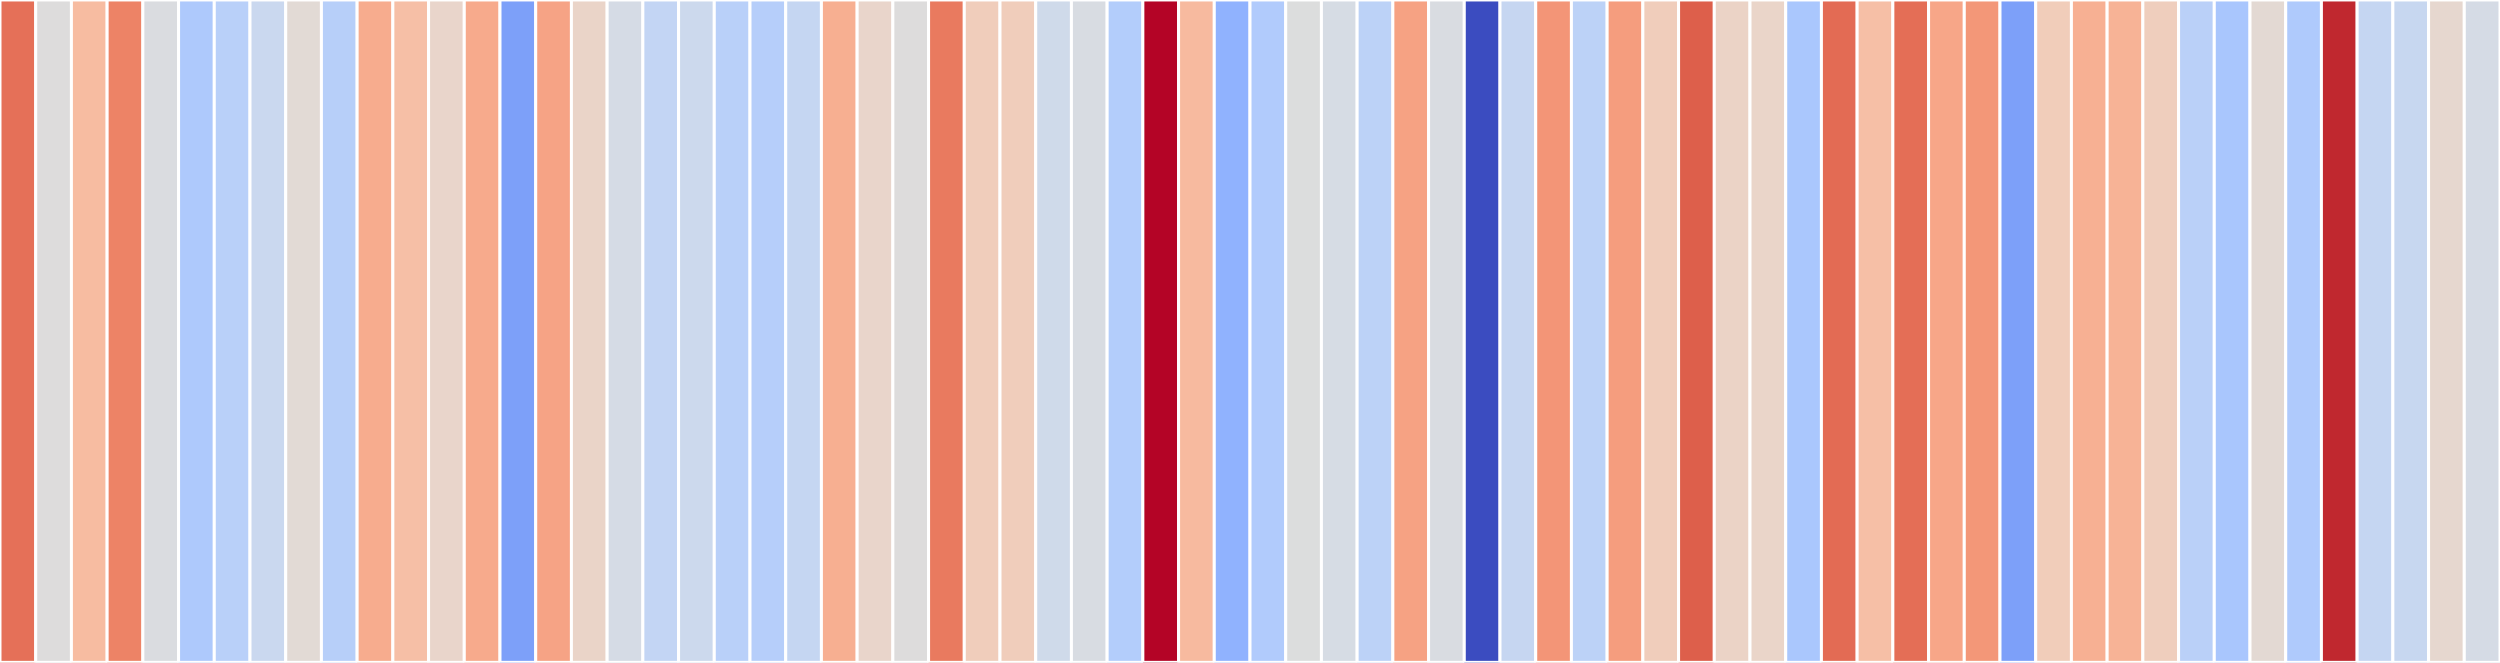
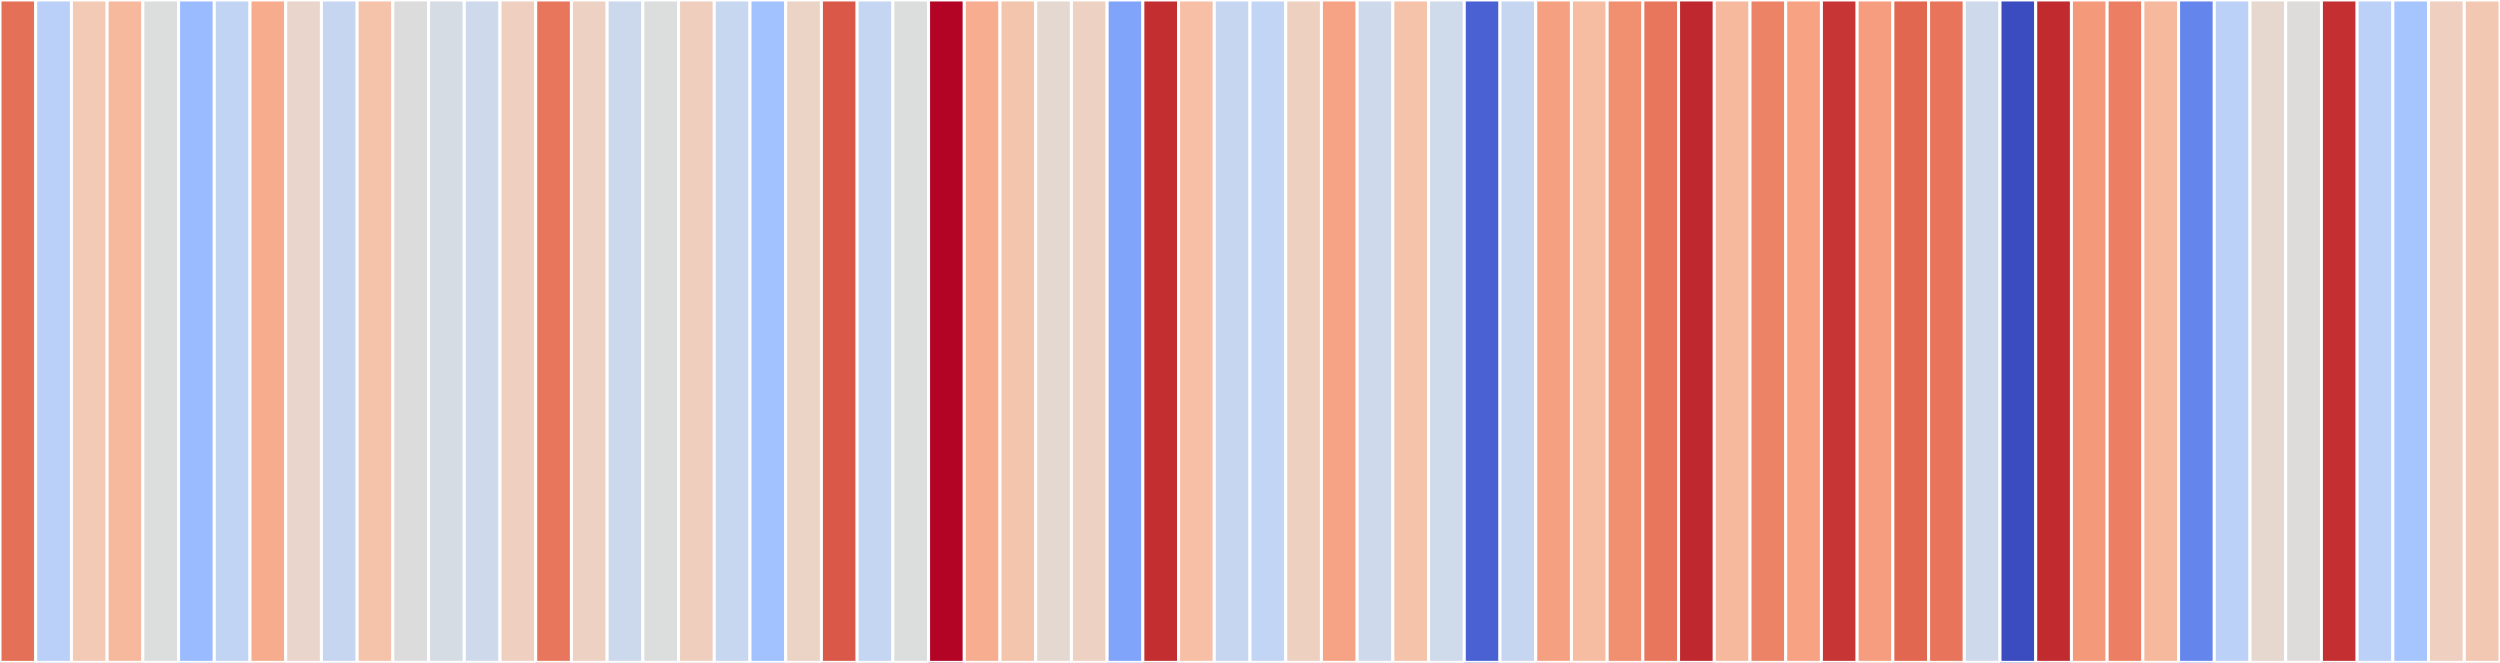
<svg xmlns="http://www.w3.org/2000/svg" width="837pt" height="221.76pt" viewBox="0 0 837 221.76" version="1.1">
  <defs>
    <style type="text/css">*{stroke-linejoin: round; stroke-linecap: butt}</style>
  </defs>
  <g id="figure_1">
    <g id="patch_1">
      <path d="M 0 221.76  L 837 221.76  L 837 0  L 0 0  z " style="fill: #ffffff" />
    </g>
    <g id="axes_1">
      <g id="QuadMesh_1">
-         <path d="M 0 -0  L 11.957 -0  L 11.957 221.76  L 0 221.76  L 0 -0  " clip-path="url(#p9d6cbf2f3e)" style="fill: #e57058; stroke: #ffffff" />
-         <path d="M 11.957 -0  L 23.914 -0  L 23.914 221.76  L 11.957 221.76  L 11.957 -0  " clip-path="url(#p9d6cbf2f3e)" style="fill: #dddcdc; stroke: #ffffff" />
-         <path d="M 23.914 -0  L 35.871 -0  L 35.871 221.76  L 23.914 221.76  L 23.914 -0  " clip-path="url(#p9d6cbf2f3e)" style="fill: #f7bca1; stroke: #ffffff" />
-         <path d="M 35.871 -0  L 47.829 -0  L 47.829 221.76  L 35.871 221.76  L 35.871 -0  " clip-path="url(#p9d6cbf2f3e)" style="fill: #ed8366; stroke: #ffffff" />
-         <path d="M 47.829 -0  L 59.786 -0  L 59.786 221.76  L 47.829 221.76  L 47.829 -0  " clip-path="url(#p9d6cbf2f3e)" style="fill: #dadce0; stroke: #ffffff" />
-         <path d="M 59.786 -0  L 71.743 -0  L 71.743 221.76  L 59.786 221.76  L 59.786 -0  " clip-path="url(#p9d6cbf2f3e)" style="fill: #aec9fc; stroke: #ffffff" />
-         <path d="M 71.743 -0  L 83.7 -0  L 83.7 221.76  L 71.743 221.76  L 71.743 -0  " clip-path="url(#p9d6cbf2f3e)" style="fill: #b9d0f9; stroke: #ffffff" />
-         <path d="M 83.7 -0  L 95.657 -0  L 95.657 221.76  L 83.7 221.76  L 83.7 -0  " clip-path="url(#p9d6cbf2f3e)" style="fill: #cad8ef; stroke: #ffffff" />
-         <path d="M 95.657 -0  L 107.614 -0  L 107.614 221.76  L 95.657 221.76  L 95.657 -0  " clip-path="url(#p9d6cbf2f3e)" style="fill: #e2dad5; stroke: #ffffff" />
-         <path d="M 107.614 -0  L 119.571 -0  L 119.571 221.76  L 107.614 221.76  L 107.614 -0  " clip-path="url(#p9d6cbf2f3e)" style="fill: #b7cff9; stroke: #ffffff" />
-         <path d="M 119.571 -0  L 131.529 -0  L 131.529 221.76  L 119.571 221.76  L 119.571 -0  " clip-path="url(#p9d6cbf2f3e)" style="fill: #f7ac8e; stroke: #ffffff" />
-         <path d="M 131.529 -0  L 143.486 -0  L 143.486 221.76  L 131.529 221.76  L 131.529 -0  " clip-path="url(#p9d6cbf2f3e)" style="fill: #f6bfa6; stroke: #ffffff" />
-         <path d="M 143.486 -0  L 155.443 -0  L 155.443 221.76  L 143.486 221.76  L 143.486 -0  " clip-path="url(#p9d6cbf2f3e)" style="fill: #e9d5cb; stroke: #ffffff" />
-         <path d="M 155.443 -0  L 167.4 -0  L 167.4 221.76  L 155.443 221.76  L 155.443 -0  " clip-path="url(#p9d6cbf2f3e)" style="fill: #f7aa8c; stroke: #ffffff" />
-         <path d="M 167.4 -0  L 179.357 -0  L 179.357 221.76  L 167.4 221.76  L 167.4 -0  " clip-path="url(#p9d6cbf2f3e)" style="fill: #7da0f9; stroke: #ffffff" />
-         <path d="M 179.357 -0  L 191.314 -0  L 191.314 221.76  L 179.357 221.76  L 179.357 -0  " clip-path="url(#p9d6cbf2f3e)" style="fill: #f6a385; stroke: #ffffff" />
-         <path d="M 191.314 -0  L 203.271 -0  L 203.271 221.76  L 191.314 221.76  L 191.314 -0  " clip-path="url(#p9d6cbf2f3e)" style="fill: #ead4c8; stroke: #ffffff" />
-         <path d="M 203.271 -0  L 215.229 -0  L 215.229 221.76  L 203.271 221.76  L 203.271 -0  " clip-path="url(#p9d6cbf2f3e)" style="fill: #d5dbe5; stroke: #ffffff" />
-         <path d="M 215.229 -0  L 227.186 -0  L 227.186 221.76  L 215.229 221.76  L 215.229 -0  " clip-path="url(#p9d6cbf2f3e)" style="fill: #c3d5f4; stroke: #ffffff" />
-         <path d="M 227.186 -0  L 239.143 -0  L 239.143 221.76  L 227.186 221.76  L 227.186 -0  " clip-path="url(#p9d6cbf2f3e)" style="fill: #ccd9ed; stroke: #ffffff" />
-         <path d="M 239.143 -0  L 251.1 -0  L 251.1 221.76  L 239.143 221.76  L 239.143 -0  " clip-path="url(#p9d6cbf2f3e)" style="fill: #b9d0f9; stroke: #ffffff" />
-         <path d="M 251.1 -0  L 263.057 -0  L 263.057 221.76  L 251.1 221.76  L 251.1 -0  " clip-path="url(#p9d6cbf2f3e)" style="fill: #b6cefa; stroke: #ffffff" />
-         <path d="M 263.057 -0  L 275.014 -0  L 275.014 221.76  L 263.057 221.76  L 263.057 -0  " clip-path="url(#p9d6cbf2f3e)" style="fill: #c5d6f2; stroke: #ffffff" />
-         <path d="M 275.014 -0  L 286.971 -0  L 286.971 221.76  L 275.014 221.76  L 275.014 -0  " clip-path="url(#p9d6cbf2f3e)" style="fill: #f7af91; stroke: #ffffff" />
-         <path d="M 286.971 -0  L 298.929 -0  L 298.929 221.76  L 286.971 221.76  L 286.971 -0  " clip-path="url(#p9d6cbf2f3e)" style="fill: #e9d5cb; stroke: #ffffff" />
-         <path d="M 298.929 -0  L 310.886 -0  L 310.886 221.76  L 298.929 221.76  L 298.929 -0  " clip-path="url(#p9d6cbf2f3e)" style="fill: #dddcdc; stroke: #ffffff" />
-         <path d="M 310.886 -0  L 322.843 -0  L 322.843 221.76  L 310.886 221.76  L 310.886 -0  " clip-path="url(#p9d6cbf2f3e)" style="fill: #e97a5f; stroke: #ffffff" />
-         <path d="M 322.843 -0  L 334.8 -0  L 334.8 221.76  L 322.843 221.76  L 322.843 -0  " clip-path="url(#p9d6cbf2f3e)" style="fill: #f0cdbb; stroke: #ffffff" />
-         <path d="M 334.8 -0  L 346.757 -0  L 346.757 221.76  L 334.8 221.76  L 334.8 -0  " clip-path="url(#p9d6cbf2f3e)" style="fill: #f0cdbb; stroke: #ffffff" />
-         <path d="M 346.757 -0  L 358.714 -0  L 358.714 221.76  L 346.757 221.76  L 346.757 -0  " clip-path="url(#p9d6cbf2f3e)" style="fill: #cfdaea; stroke: #ffffff" />
-         <path d="M 358.714 -0  L 370.671 -0  L 370.671 221.76  L 358.714 221.76  L 358.714 -0  " clip-path="url(#p9d6cbf2f3e)" style="fill: #d8dce2; stroke: #ffffff" />
-         <path d="M 370.671 -0  L 382.629 -0  L 382.629 221.76  L 370.671 221.76  L 370.671 -0  " clip-path="url(#p9d6cbf2f3e)" style="fill: #b3cdfb; stroke: #ffffff" />
-         <path d="M 382.629 -0  L 394.586 -0  L 394.586 221.76  L 382.629 221.76  L 382.629 -0  " clip-path="url(#p9d6cbf2f3e)" style="fill: #b40426; stroke: #ffffff" />
-         <path d="M 394.586 -0  L 406.543 -0  L 406.543 221.76  L 394.586 221.76  L 394.586 -0  " clip-path="url(#p9d6cbf2f3e)" style="fill: #f7ba9f; stroke: #ffffff" />
-         <path d="M 406.543 -0  L 418.5 -0  L 418.5 221.76  L 406.543 221.76  L 406.543 -0  " clip-path="url(#p9d6cbf2f3e)" style="fill: #90b2fe; stroke: #ffffff" />
-         <path d="M 418.5 -0  L 430.457 -0  L 430.457 221.76  L 418.5 221.76  L 418.5 -0  " clip-path="url(#p9d6cbf2f3e)" style="fill: #b1cbfc; stroke: #ffffff" />
-         <path d="M 430.457 -0  L 442.414 -0  L 442.414 221.76  L 430.457 221.76  L 430.457 -0  " clip-path="url(#p9d6cbf2f3e)" style="fill: #dcdddd; stroke: #ffffff" />
-         <path d="M 442.414 -0  L 454.371 -0  L 454.371 221.76  L 442.414 221.76  L 442.414 -0  " clip-path="url(#p9d6cbf2f3e)" style="fill: #d6dce4; stroke: #ffffff" />
-         <path d="M 454.371 -0  L 466.329 -0  L 466.329 221.76  L 454.371 221.76  L 454.371 -0  " clip-path="url(#p9d6cbf2f3e)" style="fill: #bcd2f7; stroke: #ffffff" />
-         <path d="M 466.329 -0  L 478.286 -0  L 478.286 221.76  L 466.329 221.76  L 466.329 -0  " clip-path="url(#p9d6cbf2f3e)" style="fill: #f6a283; stroke: #ffffff" />
-         <path d="M 478.286 -0  L 490.243 -0  L 490.243 221.76  L 478.286 221.76  L 478.286 -0  " clip-path="url(#p9d6cbf2f3e)" style="fill: #d9dce1; stroke: #ffffff" />
-         <path d="M 490.243 -0  L 502.2 -0  L 502.2 221.76  L 490.243 221.76  L 490.243 -0  " clip-path="url(#p9d6cbf2f3e)" style="fill: #3b4cc0; stroke: #ffffff" />
-         <path d="M 502.2 -0  L 514.157 -0  L 514.157 221.76  L 502.2 221.76  L 502.2 -0  " clip-path="url(#p9d6cbf2f3e)" style="fill: #c6d6f1; stroke: #ffffff" />
-         <path d="M 514.157 -0  L 526.114 -0  L 526.114 221.76  L 514.157 221.76  L 514.157 -0  " clip-path="url(#p9d6cbf2f3e)" style="fill: #f39577; stroke: #ffffff" />
-         <path d="M 526.114 -0  L 538.071 -0  L 538.071 221.76  L 526.114 221.76  L 526.114 -0  " clip-path="url(#p9d6cbf2f3e)" style="fill: #bcd2f7; stroke: #ffffff" />
-         <path d="M 538.071 -0  L 550.029 -0  L 550.029 221.76  L 538.071 221.76  L 538.071 -0  " clip-path="url(#p9d6cbf2f3e)" style="fill: #f59d7e; stroke: #ffffff" />
-         <path d="M 550.029 -0  L 561.986 -0  L 561.986 221.76  L 550.029 221.76  L 550.029 -0  " clip-path="url(#p9d6cbf2f3e)" style="fill: #f0cdbb; stroke: #ffffff" />
-         <path d="M 561.986 -0  L 573.943 -0  L 573.943 221.76  L 561.986 221.76  L 561.986 -0  " clip-path="url(#p9d6cbf2f3e)" style="fill: #dd5f4b; stroke: #ffffff" />
-         <path d="M 573.943 -0  L 585.9 -0  L 585.9 221.76  L 573.943 221.76  L 573.943 -0  " clip-path="url(#p9d6cbf2f3e)" style="fill: #ebd3c6; stroke: #ffffff" />
-         <path d="M 585.9 -0  L 597.857 -0  L 597.857 221.76  L 585.9 221.76  L 585.9 -0  " clip-path="url(#p9d6cbf2f3e)" style="fill: #ead5c9; stroke: #ffffff" />
-         <path d="M 597.857 -0  L 609.814 -0  L 609.814 221.76  L 597.857 221.76  L 597.857 -0  " clip-path="url(#p9d6cbf2f3e)" style="fill: #aac7fd; stroke: #ffffff" />
-         <path d="M 609.814 -0  L 621.771 -0  L 621.771 221.76  L 609.814 221.76  L 609.814 -0  " clip-path="url(#p9d6cbf2f3e)" style="fill: #e36b54; stroke: #ffffff" />
-         <path d="M 621.771 -0  L 633.729 -0  L 633.729 221.76  L 621.771 221.76  L 621.771 -0  " clip-path="url(#p9d6cbf2f3e)" style="fill: #f6bfa6; stroke: #ffffff" />
-         <path d="M 633.729 -0  L 645.686 -0  L 645.686 221.76  L 633.729 221.76  L 633.729 -0  " clip-path="url(#p9d6cbf2f3e)" style="fill: #e46e56; stroke: #ffffff" />
-         <path d="M 645.686 -0  L 657.643 -0  L 657.643 221.76  L 645.686 221.76  L 645.686 -0  " clip-path="url(#p9d6cbf2f3e)" style="fill: #f7a688; stroke: #ffffff" />
-         <path d="M 657.643 -0  L 669.6 -0  L 669.6 221.76  L 657.643 221.76  L 657.643 -0  " clip-path="url(#p9d6cbf2f3e)" style="fill: #f39778; stroke: #ffffff" />
-         <path d="M 669.6 -0  L 681.557 -0  L 681.557 221.76  L 669.6 221.76  L 669.6 -0  " clip-path="url(#p9d6cbf2f3e)" style="fill: #7da0f9; stroke: #ffffff" />
-         <path d="M 681.557 -0  L 693.514 -0  L 693.514 221.76  L 681.557 221.76  L 681.557 -0  " clip-path="url(#p9d6cbf2f3e)" style="fill: #f1cdba; stroke: #ffffff" />
-         <path d="M 693.514 -0  L 705.471 -0  L 705.471 221.76  L 693.514 221.76  L 693.514 -0  " clip-path="url(#p9d6cbf2f3e)" style="fill: #f7b093; stroke: #ffffff" />
-         <path d="M 705.471 -0  L 717.429 -0  L 717.429 221.76  L 705.471 221.76  L 705.471 -0  " clip-path="url(#p9d6cbf2f3e)" style="fill: #f7b396; stroke: #ffffff" />
-         <path d="M 717.429 -0  L 729.386 -0  L 729.386 221.76  L 717.429 221.76  L 717.429 -0  " clip-path="url(#p9d6cbf2f3e)" style="fill: #efcebd; stroke: #ffffff" />
-         <path d="M 729.386 -0  L 741.343 -0  L 741.343 221.76  L 729.386 221.76  L 729.386 -0  " clip-path="url(#p9d6cbf2f3e)" style="fill: #bad0f8; stroke: #ffffff" />
-         <path d="M 741.343 -0  L 753.3 -0  L 753.3 221.76  L 741.343 221.76  L 741.343 -0  " clip-path="url(#p9d6cbf2f3e)" style="fill: #a9c6fd; stroke: #ffffff" />
-         <path d="M 753.3 -0  L 765.257 -0  L 765.257 221.76  L 753.3 221.76  L 753.3 -0  " clip-path="url(#p9d6cbf2f3e)" style="fill: #e3d9d3; stroke: #ffffff" />
-         <path d="M 765.257 -0  L 777.214 -0  L 777.214 221.76  L 765.257 221.76  L 765.257 -0  " clip-path="url(#p9d6cbf2f3e)" style="fill: #afcafc; stroke: #ffffff" />
-         <path d="M 777.214 -0  L 789.171 -0  L 789.171 221.76  L 777.214 221.76  L 777.214 -0  " clip-path="url(#p9d6cbf2f3e)" style="fill: #c0282f; stroke: #ffffff" />
-         <path d="M 789.171 -0  L 801.129 -0  L 801.129 221.76  L 789.171 221.76  L 789.171 -0  " clip-path="url(#p9d6cbf2f3e)" style="fill: #c5d6f2; stroke: #ffffff" />
-         <path d="M 801.129 -0  L 813.086 -0  L 813.086 221.76  L 801.129 221.76  L 801.129 -0  " clip-path="url(#p9d6cbf2f3e)" style="fill: #c7d7f0; stroke: #ffffff" />
-         <path d="M 813.086 -0  L 825.043 -0  L 825.043 221.76  L 813.086 221.76  L 813.086 -0  " clip-path="url(#p9d6cbf2f3e)" style="fill: #e6d7cf; stroke: #ffffff" />
-         <path d="M 825.043 -0  L 837 -0  L 837 221.76  L 825.043 221.76  L 825.043 -0  " clip-path="url(#p9d6cbf2f3e)" style="fill: #d5dbe5; stroke: #ffffff" />
+         <path d="M 0 -0  L 11.957 -0  L 11.957 221.76  L 0 221.76  L 0 -0  " clip-path="url(#pa98df19b01)" style="fill: #e57058; stroke: #ffffff" />
+         <path d="M 11.957 -0  L 23.914 -0  L 23.914 221.76  L 11.957 221.76  L 11.957 -0  " clip-path="url(#pa98df19b01)" style="fill: #bad0f8; stroke: #ffffff" />
+         <path d="M 23.914 -0  L 35.871 -0  L 35.871 221.76  L 23.914 221.76  L 23.914 -0  " clip-path="url(#pa98df19b01)" style="fill: #f2cab5; stroke: #ffffff" />
+         <path d="M 35.871 -0  L 47.829 -0  L 47.829 221.76  L 35.871 221.76  L 35.871 -0  " clip-path="url(#pa98df19b01)" style="fill: #f7b99e; stroke: #ffffff" />
+         <path d="M 47.829 -0  L 59.786 -0  L 59.786 221.76  L 47.829 221.76  L 47.829 -0  " clip-path="url(#pa98df19b01)" style="fill: #dcdddd; stroke: #ffffff" />
+         <path d="M 59.786 -0  L 71.743 -0  L 71.743 221.76  L 59.786 221.76  L 59.786 -0  " clip-path="url(#pa98df19b01)" style="fill: #9abbff; stroke: #ffffff" />
+         <path d="M 71.743 -0  L 83.7 -0  L 83.7 221.76  L 71.743 221.76  L 71.743 -0  " clip-path="url(#pa98df19b01)" style="fill: #c1d4f4; stroke: #ffffff" />
+         <path d="M 83.7 -0  L 95.657 -0  L 95.657 221.76  L 83.7 221.76  L 83.7 -0  " clip-path="url(#pa98df19b01)" style="fill: #f7ac8e; stroke: #ffffff" />
+         <path d="M 95.657 -0  L 107.614 -0  L 107.614 221.76  L 95.657 221.76  L 95.657 -0  " clip-path="url(#pa98df19b01)" style="fill: #e9d5cb; stroke: #ffffff" />
+         <path d="M 107.614 -0  L 119.571 -0  L 119.571 221.76  L 107.614 221.76  L 107.614 -0  " clip-path="url(#pa98df19b01)" style="fill: #c6d6f1; stroke: #ffffff" />
+         <path d="M 119.571 -0  L 131.529 -0  L 131.529 221.76  L 119.571 221.76  L 119.571 -0  " clip-path="url(#pa98df19b01)" style="fill: #f5c2aa; stroke: #ffffff" />
+         <path d="M 131.529 -0  L 143.486 -0  L 143.486 221.76  L 131.529 221.76  L 131.529 -0  " clip-path="url(#pa98df19b01)" style="fill: #dddcdc; stroke: #ffffff" />
+         <path d="M 143.486 -0  L 155.443 -0  L 155.443 221.76  L 143.486 221.76  L 143.486 -0  " clip-path="url(#pa98df19b01)" style="fill: #d6dce4; stroke: #ffffff" />
+         <path d="M 155.443 -0  L 167.4 -0  L 167.4 221.76  L 155.443 221.76  L 155.443 -0  " clip-path="url(#pa98df19b01)" style="fill: #cedaeb; stroke: #ffffff" />
+         <path d="M 167.4 -0  L 179.357 -0  L 179.357 221.76  L 167.4 221.76  L 167.4 -0  " clip-path="url(#pa98df19b01)" style="fill: #efcfbf; stroke: #ffffff" />
+         <path d="M 179.357 -0  L 191.314 -0  L 191.314 221.76  L 179.357 221.76  L 179.357 -0  " clip-path="url(#pa98df19b01)" style="fill: #e8765c; stroke: #ffffff" />
+         <path d="M 191.314 -0  L 203.271 -0  L 203.271 221.76  L 191.314 221.76  L 191.314 -0  " clip-path="url(#pa98df19b01)" style="fill: #edd2c3; stroke: #ffffff" />
+         <path d="M 203.271 -0  L 215.229 -0  L 215.229 221.76  L 203.271 221.76  L 203.271 -0  " clip-path="url(#pa98df19b01)" style="fill: #ccd9ed; stroke: #ffffff" />
+         <path d="M 215.229 -0  L 227.186 -0  L 227.186 221.76  L 215.229 221.76  L 215.229 -0  " clip-path="url(#pa98df19b01)" style="fill: #dcdddd; stroke: #ffffff" />
+         <path d="M 227.186 -0  L 239.143 -0  L 239.143 221.76  L 227.186 221.76  L 227.186 -0  " clip-path="url(#pa98df19b01)" style="fill: #efcebd; stroke: #ffffff" />
+         <path d="M 239.143 -0  L 251.1 -0  L 251.1 221.76  L 239.143 221.76  L 239.143 -0  " clip-path="url(#pa98df19b01)" style="fill: #c7d7f0; stroke: #ffffff" />
+         <path d="M 251.1 -0  L 263.057 -0  L 263.057 221.76  L 251.1 221.76  L 251.1 -0  " clip-path="url(#pa98df19b01)" style="fill: #a2c1ff; stroke: #ffffff" />
+         <path d="M 263.057 -0  L 275.014 -0  L 275.014 221.76  L 263.057 221.76  L 263.057 -0  " clip-path="url(#pa98df19b01)" style="fill: #ebd3c6; stroke: #ffffff" />
+         <path d="M 275.014 -0  L 286.971 -0  L 286.971 221.76  L 275.014 221.76  L 275.014 -0  " clip-path="url(#pa98df19b01)" style="fill: #d95847; stroke: #ffffff" />
+         <path d="M 286.971 -0  L 298.929 -0  L 298.929 221.76  L 286.971 221.76  L 286.971 -0  " clip-path="url(#pa98df19b01)" style="fill: #c5d6f2; stroke: #ffffff" />
+         <path d="M 298.929 -0  L 310.886 -0  L 310.886 221.76  L 298.929 221.76  L 298.929 -0  " clip-path="url(#pa98df19b01)" style="fill: #dcdddd; stroke: #ffffff" />
+         <path d="M 310.886 -0  L 322.843 -0  L 322.843 221.76  L 310.886 221.76  L 310.886 -0  " clip-path="url(#pa98df19b01)" style="fill: #b40426; stroke: #ffffff" />
+         <path d="M 322.843 -0  L 334.8 -0  L 334.8 221.76  L 322.843 221.76  L 322.843 -0  " clip-path="url(#pa98df19b01)" style="fill: #f7ad90; stroke: #ffffff" />
+         <path d="M 334.8 -0  L 346.757 -0  L 346.757 221.76  L 334.8 221.76  L 334.8 -0  " clip-path="url(#pa98df19b01)" style="fill: #f4c5ad; stroke: #ffffff" />
+         <path d="M 346.757 -0  L 358.714 -0  L 358.714 221.76  L 346.757 221.76  L 346.757 -0  " clip-path="url(#pa98df19b01)" style="fill: #e5d8d1; stroke: #ffffff" />
+         <path d="M 358.714 -0  L 370.671 -0  L 370.671 221.76  L 358.714 221.76  L 358.714 -0  " clip-path="url(#pa98df19b01)" style="fill: #edd1c2; stroke: #ffffff" />
+         <path d="M 370.671 -0  L 382.629 -0  L 382.629 221.76  L 370.671 221.76  L 370.671 -0  " clip-path="url(#pa98df19b01)" style="fill: #81a4fb; stroke: #ffffff" />
+         <path d="M 382.629 -0  L 394.586 -0  L 394.586 221.76  L 382.629 221.76  L 382.629 -0  " clip-path="url(#pa98df19b01)" style="fill: #c32e31; stroke: #ffffff" />
+         <path d="M 394.586 -0  L 406.543 -0  L 406.543 221.76  L 394.586 221.76  L 394.586 -0  " clip-path="url(#pa98df19b01)" style="fill: #f6bfa6; stroke: #ffffff" />
+         <path d="M 406.543 -0  L 418.5 -0  L 418.5 221.76  L 406.543 221.76  L 406.543 -0  " clip-path="url(#pa98df19b01)" style="fill: #c6d6f1; stroke: #ffffff" />
+         <path d="M 418.5 -0  L 430.457 -0  L 430.457 221.76  L 418.5 221.76  L 418.5 -0  " clip-path="url(#pa98df19b01)" style="fill: #c3d5f4; stroke: #ffffff" />
+         <path d="M 430.457 -0  L 442.414 -0  L 442.414 221.76  L 430.457 221.76  L 430.457 -0  " clip-path="url(#pa98df19b01)" style="fill: #eed0c0; stroke: #ffffff" />
+         <path d="M 442.414 -0  L 454.371 -0  L 454.371 221.76  L 442.414 221.76  L 442.414 -0  " clip-path="url(#pa98df19b01)" style="fill: #f6a385; stroke: #ffffff" />
+         <path d="M 454.371 -0  L 466.329 -0  L 466.329 221.76  L 454.371 221.76  L 454.371 -0  " clip-path="url(#pa98df19b01)" style="fill: #cedaeb; stroke: #ffffff" />
+         <path d="M 466.329 -0  L 478.286 -0  L 478.286 221.76  L 466.329 221.76  L 466.329 -0  " clip-path="url(#pa98df19b01)" style="fill: #f5c2aa; stroke: #ffffff" />
+         <path d="M 478.286 -0  L 490.243 -0  L 490.243 221.76  L 478.286 221.76  L 478.286 -0  " clip-path="url(#pa98df19b01)" style="fill: #cfdaea; stroke: #ffffff" />
+         <path d="M 490.243 -0  L 502.2 -0  L 502.2 221.76  L 490.243 221.76  L 490.243 -0  " clip-path="url(#pa98df19b01)" style="fill: #4961d2; stroke: #ffffff" />
+         <path d="M 502.2 -0  L 514.157 -0  L 514.157 221.76  L 502.2 221.76  L 502.2 -0  " clip-path="url(#pa98df19b01)" style="fill: #c6d6f1; stroke: #ffffff" />
+         <path d="M 514.157 -0  L 526.114 -0  L 526.114 221.76  L 514.157 221.76  L 514.157 -0  " clip-path="url(#pa98df19b01)" style="fill: #f5a081; stroke: #ffffff" />
+         <path d="M 526.114 -0  L 538.071 -0  L 538.071 221.76  L 526.114 221.76  L 526.114 -0  " clip-path="url(#pa98df19b01)" style="fill: #f6bda2; stroke: #ffffff" />
+         <path d="M 538.071 -0  L 550.029 -0  L 550.029 221.76  L 538.071 221.76  L 538.071 -0  " clip-path="url(#pa98df19b01)" style="fill: #f18f71; stroke: #ffffff" />
+         <path d="M 550.029 -0  L 561.986 -0  L 561.986 221.76  L 550.029 221.76  L 550.029 -0  " clip-path="url(#pa98df19b01)" style="fill: #e8765c; stroke: #ffffff" />
+         <path d="M 561.986 -0  L 573.943 -0  L 573.943 221.76  L 561.986 221.76  L 561.986 -0  " clip-path="url(#pa98df19b01)" style="fill: #c0282f; stroke: #ffffff" />
+         <path d="M 573.943 -0  L 585.9 -0  L 585.9 221.76  L 573.943 221.76  L 573.943 -0  " clip-path="url(#pa98df19b01)" style="fill: #f7b99e; stroke: #ffffff" />
+         <path d="M 585.9 -0  L 597.857 -0  L 597.857 221.76  L 585.9 221.76  L 585.9 -0  " clip-path="url(#pa98df19b01)" style="fill: #ed8366; stroke: #ffffff" />
+         <path d="M 597.857 -0  L 609.814 -0  L 609.814 221.76  L 597.857 221.76  L 597.857 -0  " clip-path="url(#pa98df19b01)" style="fill: #f6a283; stroke: #ffffff" />
+         <path d="M 609.814 -0  L 621.771 -0  L 621.771 221.76  L 609.814 221.76  L 609.814 -0  " clip-path="url(#pa98df19b01)" style="fill: #c73635; stroke: #ffffff" />
+         <path d="M 621.771 -0  L 633.729 -0  L 633.729 221.76  L 621.771 221.76  L 621.771 -0  " clip-path="url(#pa98df19b01)" style="fill: #f59d7e; stroke: #ffffff" />
+         <path d="M 633.729 -0  L 645.686 -0  L 645.686 221.76  L 633.729 221.76  L 633.729 -0  " clip-path="url(#pa98df19b01)" style="fill: #e16751; stroke: #ffffff" />
+         <path d="M 645.686 -0  L 657.643 -0  L 657.643 221.76  L 645.686 221.76  L 645.686 -0  " clip-path="url(#pa98df19b01)" style="fill: #e7745b; stroke: #ffffff" />
+         <path d="M 657.643 -0  L 669.6 -0  L 669.6 221.76  L 657.643 221.76  L 657.643 -0  " clip-path="url(#pa98df19b01)" style="fill: #cedaeb; stroke: #ffffff" />
+         <path d="M 669.6 -0  L 681.557 -0  L 681.557 221.76  L 669.6 221.76  L 669.6 -0  " clip-path="url(#pa98df19b01)" style="fill: #3b4cc0; stroke: #ffffff" />
+         <path d="M 681.557 -0  L 693.514 -0  L 693.514 221.76  L 681.557 221.76  L 681.557 -0  " clip-path="url(#pa98df19b01)" style="fill: #c12b30; stroke: #ffffff" />
+         <path d="M 693.514 -0  L 705.471 -0  L 705.471 221.76  L 693.514 221.76  L 693.514 -0  " clip-path="url(#pa98df19b01)" style="fill: #f49a7b; stroke: #ffffff" />
+         <path d="M 705.471 -0  L 717.429 -0  L 717.429 221.76  L 705.471 221.76  L 705.471 -0  " clip-path="url(#pa98df19b01)" style="fill: #ec7f63; stroke: #ffffff" />
+         <path d="M 717.429 -0  L 729.386 -0  L 729.386 221.76  L 717.429 221.76  L 717.429 -0  " clip-path="url(#pa98df19b01)" style="fill: #f7b99e; stroke: #ffffff" />
+         <path d="M 729.386 -0  L 741.343 -0  L 741.343 221.76  L 729.386 221.76  L 729.386 -0  " clip-path="url(#pa98df19b01)" style="fill: #6485ec; stroke: #ffffff" />
+         <path d="M 741.343 -0  L 753.3 -0  L 753.3 221.76  L 741.343 221.76  L 741.343 -0  " clip-path="url(#pa98df19b01)" style="fill: #bbd1f8; stroke: #ffffff" />
+         <path d="M 753.3 -0  L 765.257 -0  L 765.257 221.76  L 753.3 221.76  L 753.3 -0  " clip-path="url(#pa98df19b01)" style="fill: #e6d7cf; stroke: #ffffff" />
+         <path d="M 765.257 -0  L 777.214 -0  L 777.214 221.76  L 765.257 221.76  L 765.257 -0  " clip-path="url(#pa98df19b01)" style="fill: #dedcdb; stroke: #ffffff" />
+         <path d="M 777.214 -0  L 789.171 -0  L 789.171 221.76  L 777.214 221.76  L 777.214 -0  " clip-path="url(#pa98df19b01)" style="fill: #c43032; stroke: #ffffff" />
+         <path d="M 789.171 -0  L 801.129 -0  L 801.129 221.76  L 789.171 221.76  L 789.171 -0  " clip-path="url(#pa98df19b01)" style="fill: #bbd1f8; stroke: #ffffff" />
+         <path d="M 801.129 -0  L 813.086 -0  L 813.086 221.76  L 801.129 221.76  L 801.129 -0  " clip-path="url(#pa98df19b01)" style="fill: #a6c4fe; stroke: #ffffff" />
+         <path d="M 813.086 -0  L 825.043 -0  L 825.043 221.76  L 813.086 221.76  L 813.086 -0  " clip-path="url(#pa98df19b01)" style="fill: #efcfbf; stroke: #ffffff" />
+         <path d="M 825.043 -0  L 837 -0  L 837 221.76  L 825.043 221.76  L 825.043 -0  " clip-path="url(#pa98df19b01)" style="fill: #f3c8b2; stroke: #ffffff" />
      </g>
    </g>
  </g>
  <defs>
-     <clipPath id="p9d6cbf2f3e">
+     <clipPath id="pa98df19b01">
      <rect x="0" y="-0" width="837" height="221.76" />
    </clipPath>
  </defs>
</svg>
